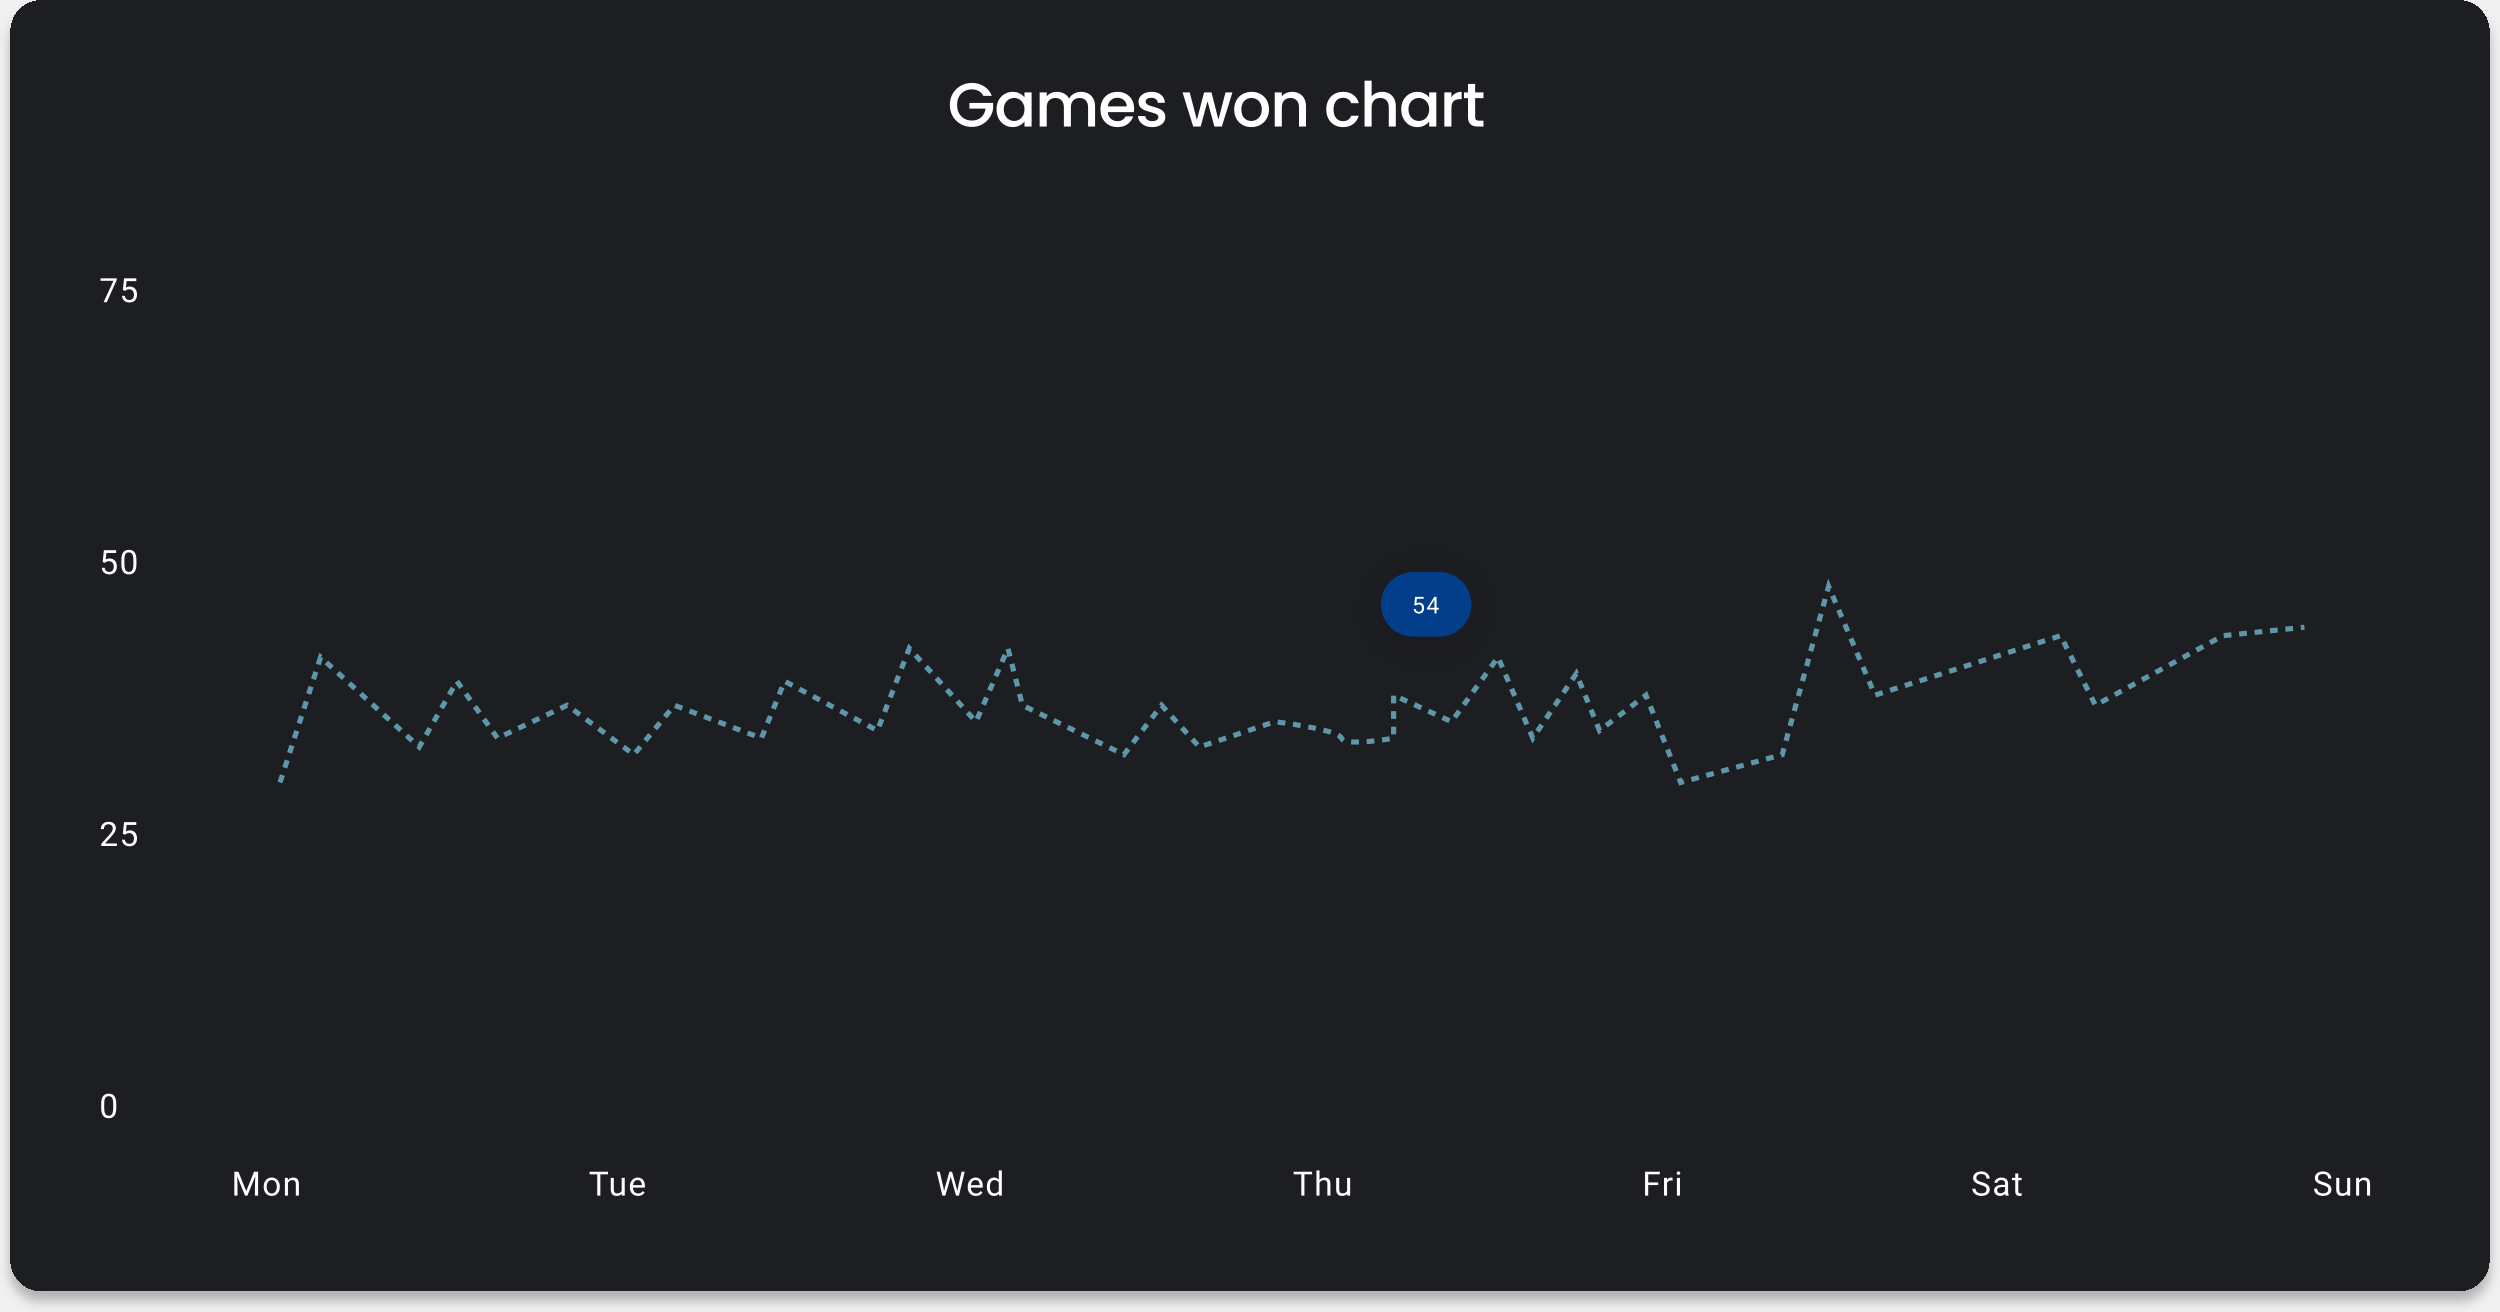
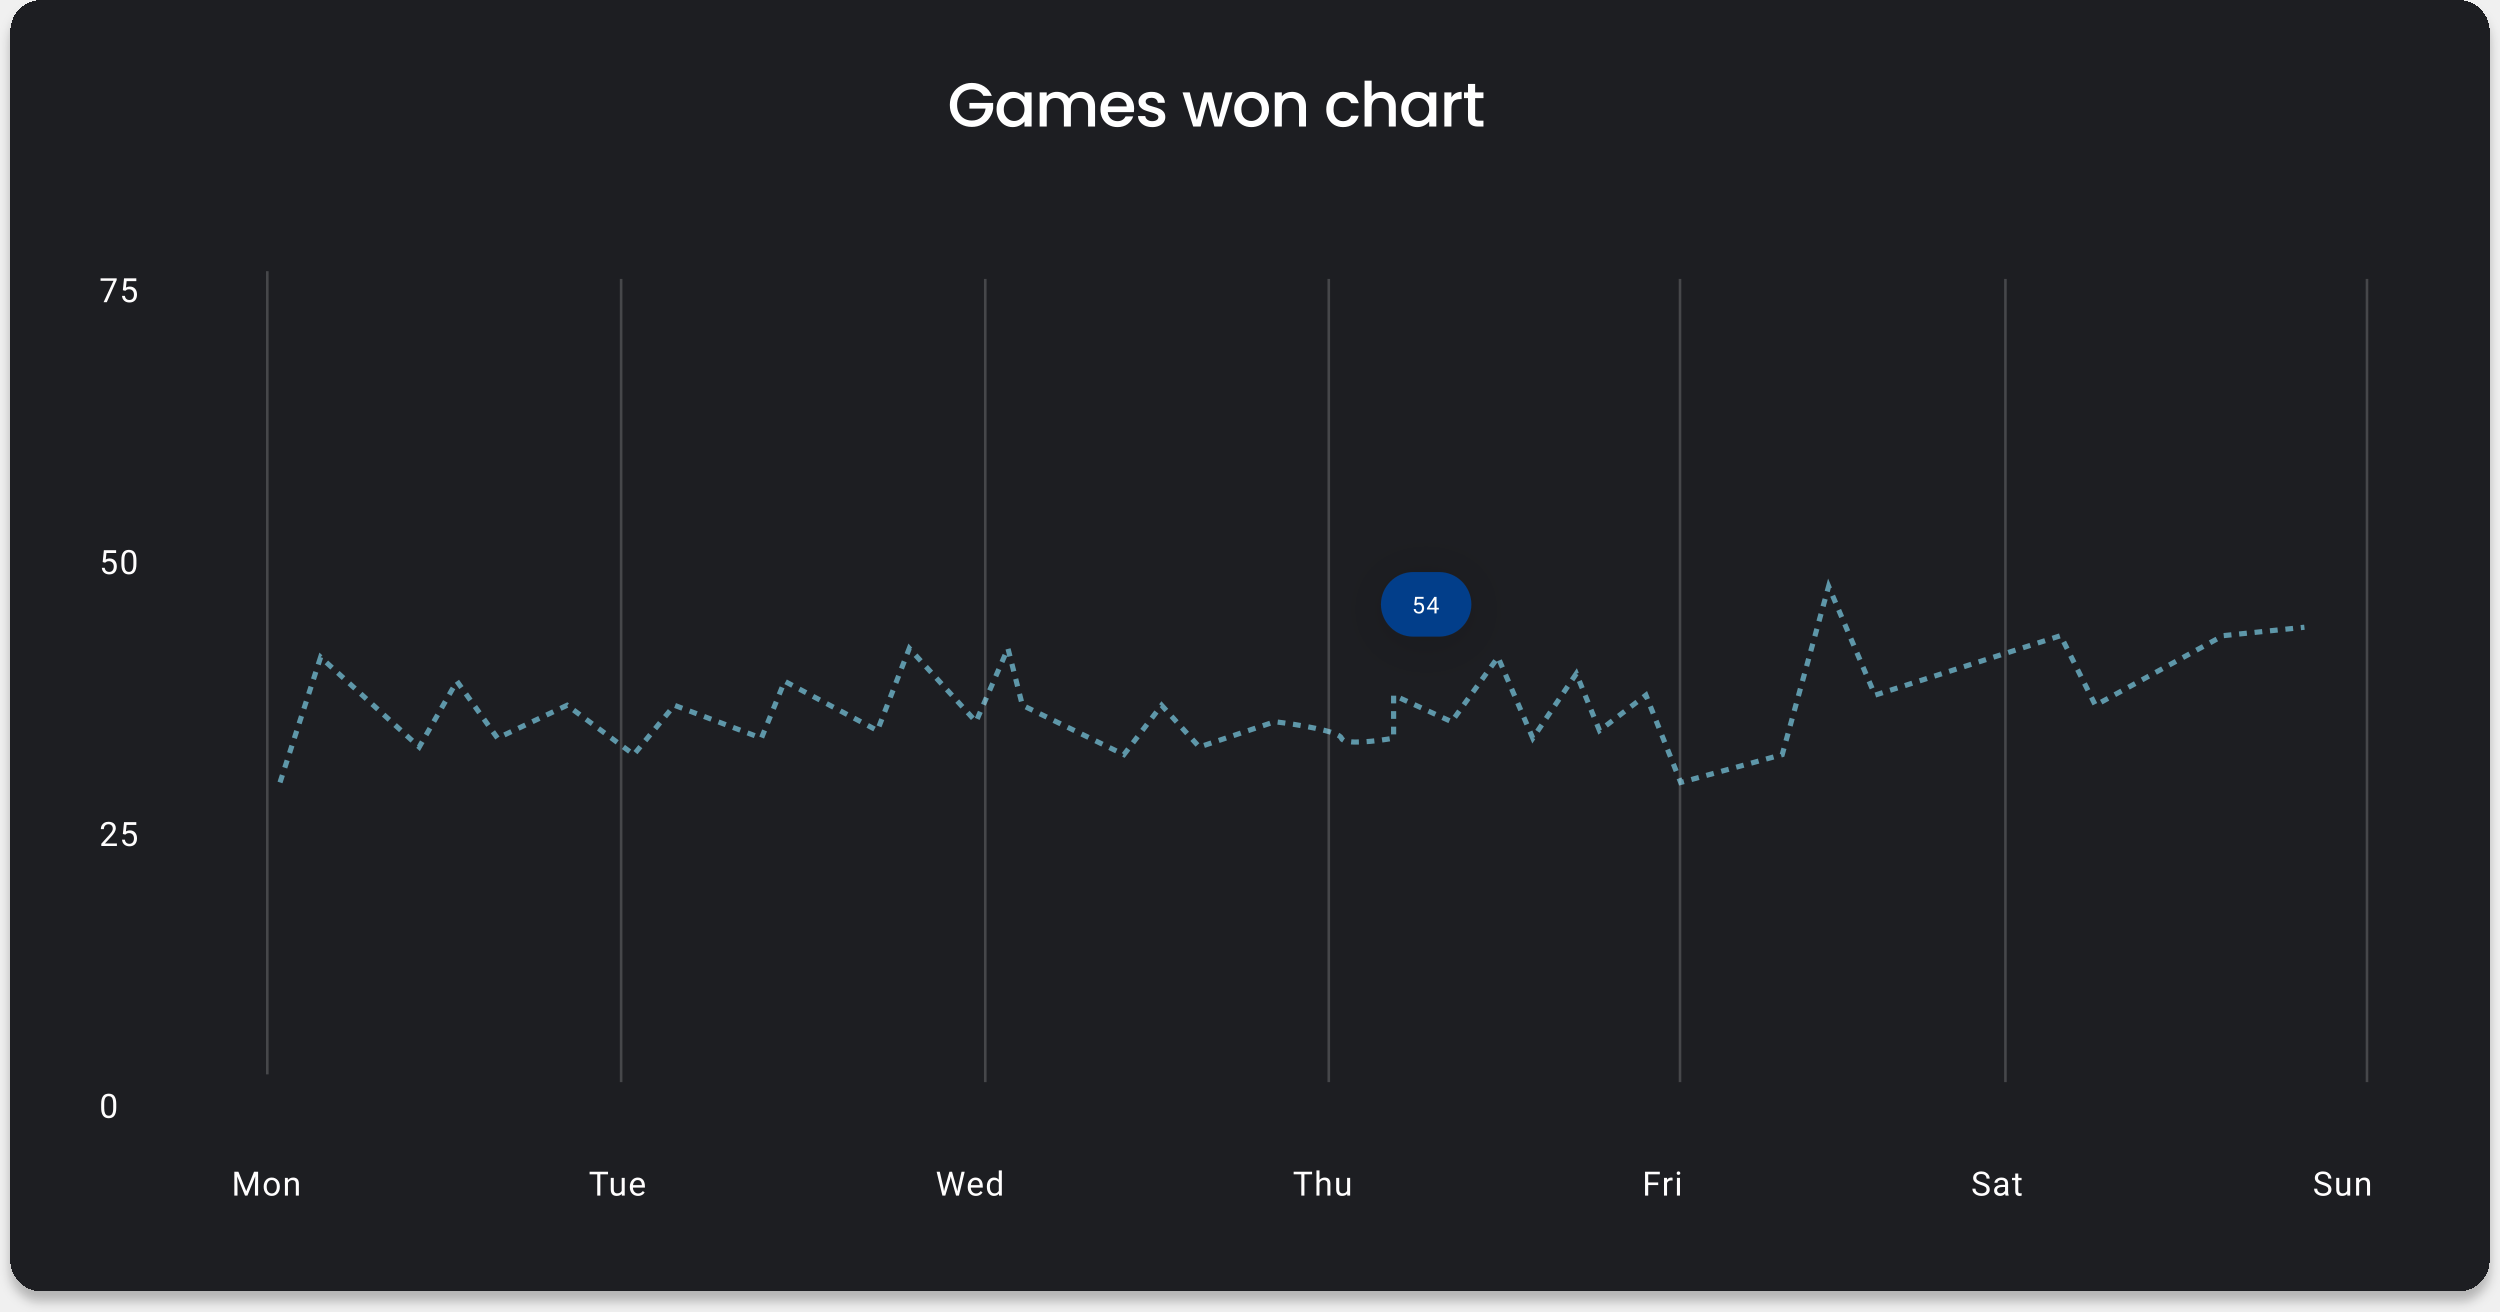
<svg xmlns="http://www.w3.org/2000/svg" width="968" height="508" viewBox="0 0 968 508" fill="none">
-   <g filter="url(#filter0_d_768_292)">
+   <g filter="url(#filter0_d_1096_804)">
    <rect x="4" width="960" height="500" rx="12" fill="#1D1E22" shape-rendering="crispEdges" />
    <path d="M380.759 37.12C380.327 36.288 379.727 35.664 378.959 35.248C378.191 34.816 377.303 34.6 376.295 34.6C375.191 34.6 374.207 34.848 373.343 35.344C372.479 35.84 371.799 36.544 371.303 37.456C370.823 38.368 370.583 39.424 370.583 40.624C370.583 41.824 370.823 42.888 371.303 43.816C371.799 44.728 372.479 45.432 373.343 45.928C374.207 46.424 375.191 46.672 376.295 46.672C377.783 46.672 378.991 46.256 379.919 45.424C380.847 44.592 381.415 43.464 381.623 42.04H375.359V39.856H384.551V41.992C384.375 43.288 383.911 44.48 383.159 45.568C382.423 46.656 381.455 47.528 380.255 48.184C379.071 48.824 377.751 49.144 376.295 49.144C374.727 49.144 373.295 48.784 371.999 48.064C370.703 47.328 369.671 46.312 368.903 45.016C368.151 43.72 367.775 42.256 367.775 40.624C367.775 38.992 368.151 37.528 368.903 36.232C369.671 34.936 370.703 33.928 371.999 33.208C373.311 32.472 374.743 32.104 376.295 32.104C378.071 32.104 379.647 32.544 381.023 33.424C382.415 34.288 383.423 35.52 384.047 37.12H380.759ZM385.858 42.328C385.858 41 386.13 39.824 386.674 38.8C387.234 37.776 387.986 36.984 388.93 36.424C389.89 35.848 390.946 35.56 392.098 35.56C393.138 35.56 394.042 35.768 394.81 36.184C395.594 36.584 396.218 37.088 396.682 37.696V35.776H399.442V49H396.682V47.032C396.218 47.656 395.586 48.176 394.786 48.592C393.986 49.008 393.074 49.216 392.05 49.216C390.914 49.216 389.874 48.928 388.93 48.352C387.986 47.76 387.234 46.944 386.674 45.904C386.13 44.848 385.858 43.656 385.858 42.328ZM396.682 42.376C396.682 41.464 396.49 40.672 396.106 40C395.738 39.328 395.25 38.816 394.642 38.464C394.034 38.112 393.378 37.936 392.674 37.936C391.97 37.936 391.314 38.112 390.706 38.464C390.098 38.8 389.602 39.304 389.218 39.976C388.85 40.632 388.666 41.416 388.666 42.328C388.666 43.24 388.85 44.04 389.218 44.728C389.602 45.416 390.098 45.944 390.706 46.312C391.33 46.664 391.986 46.84 392.674 46.84C393.378 46.84 394.034 46.664 394.642 46.312C395.25 45.96 395.738 45.448 396.106 44.776C396.49 44.088 396.682 43.288 396.682 42.376ZM418.563 35.56C419.603 35.56 420.531 35.776 421.347 36.208C422.179 36.64 422.827 37.28 423.291 38.128C423.771 38.976 424.011 40 424.011 41.2V49H421.299V41.608C421.299 40.424 421.003 39.52 420.411 38.896C419.819 38.256 419.011 37.936 417.987 37.936C416.963 37.936 416.147 38.256 415.539 38.896C414.947 39.52 414.651 40.424 414.651 41.608V49H411.939V41.608C411.939 40.424 411.643 39.52 411.051 38.896C410.459 38.256 409.651 37.936 408.627 37.936C407.603 37.936 406.787 38.256 406.179 38.896C405.587 39.52 405.291 40.424 405.291 41.608V49H402.555V35.776H405.291V37.288C405.739 36.744 406.307 36.32 406.995 36.016C407.683 35.712 408.419 35.56 409.203 35.56C410.259 35.56 411.203 35.784 412.035 36.232C412.867 36.68 413.507 37.328 413.955 38.176C414.355 37.376 414.979 36.744 415.827 36.28C416.675 35.8 417.587 35.56 418.563 35.56ZM439.133 42.064C439.133 42.56 439.101 43.008 439.037 43.408H428.933C429.013 44.464 429.405 45.312 430.109 45.952C430.813 46.592 431.677 46.912 432.701 46.912C434.173 46.912 435.213 46.296 435.821 45.064H438.773C438.373 46.28 437.645 47.28 436.589 48.064C435.549 48.832 434.253 49.216 432.701 49.216C431.437 49.216 430.301 48.936 429.293 48.376C428.301 47.8 427.517 47 426.941 45.976C426.381 44.936 426.101 43.736 426.101 42.376C426.101 41.016 426.373 39.824 426.917 38.8C427.477 37.76 428.253 36.96 429.245 36.4C430.253 35.84 431.405 35.56 432.701 35.56C433.949 35.56 435.061 35.832 436.037 36.376C437.013 36.92 437.773 37.688 438.317 38.68C438.861 39.656 439.133 40.784 439.133 42.064ZM436.277 41.2C436.261 40.192 435.901 39.384 435.197 38.776C434.493 38.168 433.621 37.864 432.581 37.864C431.637 37.864 430.829 38.168 430.157 38.776C429.485 39.368 429.085 40.176 428.957 41.2H436.277ZM446.145 49.216C445.105 49.216 444.169 49.032 443.337 48.664C442.521 48.28 441.873 47.768 441.393 47.128C440.913 46.472 440.657 45.744 440.625 44.944H443.457C443.505 45.504 443.769 45.976 444.249 46.36C444.745 46.728 445.361 46.912 446.097 46.912C446.865 46.912 447.457 46.768 447.873 46.48C448.305 46.176 448.521 45.792 448.521 45.328C448.521 44.832 448.281 44.464 447.801 44.224C447.337 43.984 446.593 43.72 445.569 43.432C444.577 43.16 443.769 42.896 443.145 42.64C442.521 42.384 441.977 41.992 441.513 41.464C441.065 40.936 440.841 40.24 440.841 39.376C440.841 38.672 441.049 38.032 441.465 37.456C441.881 36.864 442.473 36.4 443.241 36.064C444.025 35.728 444.921 35.56 445.929 35.56C447.433 35.56 448.641 35.944 449.553 36.712C450.481 37.464 450.977 38.496 451.041 39.808H448.305C448.257 39.216 448.017 38.744 447.585 38.392C447.153 38.04 446.569 37.864 445.833 37.864C445.113 37.864 444.561 38 444.177 38.272C443.793 38.544 443.601 38.904 443.601 39.352C443.601 39.704 443.729 40 443.985 40.24C444.241 40.48 444.553 40.672 444.921 40.816C445.289 40.944 445.833 41.112 446.553 41.32C447.513 41.576 448.297 41.84 448.905 42.112C449.529 42.368 450.065 42.752 450.513 43.264C450.961 43.776 451.193 44.456 451.209 45.304C451.209 46.056 451.001 46.728 450.585 47.32C450.169 47.912 449.577 48.376 448.809 48.712C448.057 49.048 447.169 49.216 446.145 49.216ZM477.2 35.776L473.096 49H470.216L467.552 39.232L464.888 49H462.008L457.88 35.776H460.664L463.424 46.408L466.232 35.776H469.088L471.776 46.36L474.512 35.776H477.2ZM484.501 49.216C483.253 49.216 482.125 48.936 481.117 48.376C480.109 47.8 479.317 47 478.741 45.976C478.165 44.936 477.877 43.736 477.877 42.376C477.877 41.032 478.173 39.84 478.765 38.8C479.357 37.76 480.165 36.96 481.189 36.4C482.213 35.84 483.357 35.56 484.621 35.56C485.885 35.56 487.029 35.84 488.053 36.4C489.077 36.96 489.885 37.76 490.477 38.8C491.069 39.84 491.365 41.032 491.365 42.376C491.365 43.72 491.061 44.912 490.453 45.952C489.845 46.992 489.013 47.8 487.957 48.376C486.917 48.936 485.765 49.216 484.501 49.216ZM484.501 46.84C485.205 46.84 485.861 46.672 486.469 46.336C487.093 46 487.597 45.496 487.981 44.824C488.365 44.152 488.557 43.336 488.557 42.376C488.557 41.416 488.373 40.608 488.005 39.952C487.637 39.28 487.149 38.776 486.541 38.44C485.933 38.104 485.277 37.936 484.573 37.936C483.869 37.936 483.213 38.104 482.605 38.44C482.013 38.776 481.541 39.28 481.189 39.952C480.837 40.608 480.661 41.416 480.661 42.376C480.661 43.8 481.021 44.904 481.741 45.688C482.477 46.456 483.397 46.84 484.501 46.84ZM500.262 35.56C501.302 35.56 502.23 35.776 503.046 36.208C503.878 36.64 504.526 37.28 504.99 38.128C505.454 38.976 505.686 40 505.686 41.2V49H502.974V41.608C502.974 40.424 502.678 39.52 502.086 38.896C501.494 38.256 500.686 37.936 499.662 37.936C498.638 37.936 497.822 38.256 497.214 38.896C496.622 39.52 496.326 40.424 496.326 41.608V49H493.59V35.776H496.326V37.288C496.774 36.744 497.342 36.32 498.03 36.016C498.734 35.712 499.478 35.56 500.262 35.56ZM513.538 42.376C513.538 41.016 513.81 39.824 514.354 38.8C514.914 37.76 515.682 36.96 516.658 36.4C517.634 35.84 518.754 35.56 520.018 35.56C521.618 35.56 522.938 35.944 523.978 36.712C525.034 37.464 525.746 38.544 526.114 39.952H523.162C522.922 39.296 522.538 38.784 522.01 38.416C521.482 38.048 520.818 37.864 520.018 37.864C518.898 37.864 518.002 38.264 517.33 39.064C516.674 39.848 516.346 40.952 516.346 42.376C516.346 43.8 516.674 44.912 517.33 45.712C518.002 46.512 518.898 46.912 520.018 46.912C521.602 46.912 522.65 46.216 523.162 44.824H526.114C525.73 46.168 525.01 47.24 523.954 48.04C522.898 48.824 521.586 49.216 520.018 49.216C518.754 49.216 517.634 48.936 516.658 48.376C515.682 47.8 514.914 47 514.354 45.976C513.81 44.936 513.538 43.736 513.538 42.376ZM535.2 35.56C536.208 35.56 537.104 35.776 537.888 36.208C538.688 36.64 539.312 37.28 539.76 38.128C540.224 38.976 540.456 40 540.456 41.2V49H537.744V41.608C537.744 40.424 537.448 39.52 536.856 38.896C536.264 38.256 535.456 37.936 534.432 37.936C533.408 37.936 532.592 38.256 531.984 38.896C531.392 39.52 531.096 40.424 531.096 41.608V49H528.36V31.24H531.096V37.312C531.56 36.752 532.144 36.32 532.848 36.016C533.568 35.712 534.352 35.56 535.2 35.56ZM542.554 42.328C542.554 41 542.826 39.824 543.37 38.8C543.93 37.776 544.682 36.984 545.626 36.424C546.586 35.848 547.642 35.56 548.794 35.56C549.834 35.56 550.738 35.768 551.506 36.184C552.29 36.584 552.914 37.088 553.378 37.696V35.776H556.138V49H553.378V47.032C552.914 47.656 552.282 48.176 551.482 48.592C550.682 49.008 549.77 49.216 548.746 49.216C547.61 49.216 546.57 48.928 545.626 48.352C544.682 47.76 543.93 46.944 543.37 45.904C542.826 44.848 542.554 43.656 542.554 42.328ZM553.378 42.376C553.378 41.464 553.186 40.672 552.802 40C552.434 39.328 551.946 38.816 551.338 38.464C550.73 38.112 550.074 37.936 549.37 37.936C548.666 37.936 548.01 38.112 547.402 38.464C546.794 38.8 546.298 39.304 545.914 39.976C545.546 40.632 545.362 41.416 545.362 42.328C545.362 43.24 545.546 44.04 545.914 44.728C546.298 45.416 546.794 45.944 547.402 46.312C548.026 46.664 548.682 46.84 549.37 46.84C550.074 46.84 550.73 46.664 551.338 46.312C551.946 45.96 552.434 45.448 552.802 44.776C553.186 44.088 553.378 43.288 553.378 42.376ZM561.988 37.696C562.388 37.024 562.916 36.504 563.572 36.136C564.244 35.752 565.036 35.56 565.948 35.56V38.392H565.252C564.18 38.392 563.364 38.664 562.804 39.208C562.26 39.752 561.988 40.696 561.988 42.04V49H559.252V35.776H561.988V37.696ZM571.175 38.008V45.328C571.175 45.824 571.287 46.184 571.511 46.408C571.751 46.616 572.151 46.72 572.711 46.72H574.391V49H572.231C570.999 49 570.055 48.712 569.399 48.136C568.743 47.56 568.415 46.624 568.415 45.328V38.008H566.855V35.776H568.415V32.488H571.175V35.776H574.391V38.008H571.175Z" fill="white" />
    <path d="M108.421 302.963L124.141 254.465L162.319 289.246L176.916 263.773L192.637 285.817L219.586 273.081L245.412 292.186L261.133 273.081L294.819 285.817L303.802 263.773L339.734 282.878L352.086 251.036L377.912 279.449L390.264 251.036L395.878 273.081L435.179 292.186L449.777 273.081L464.374 289.246L493.569 279.449C501.804 280.429 518.497 283.074 519.395 285.817C520.294 288.561 533.244 286.96 539.607 285.817V269.161L562.065 279.449L580.031 254.465L593.506 285.817L610.349 260.834L619.332 282.878L637.298 269.161L650.773 302.963L690.074 292.186L708.04 227.032L726.006 269.161L797.87 246.137L811.345 273.081L860.752 246.137L892.27 242.868" stroke="#5E97A9" stroke-width="2" stroke-dasharray="3 3" />
    <path d="M91.124 453.699H92.311L95.339 461.233L98.36 453.699H99.554L95.796 462.941H94.869L91.124 453.699ZM90.737 453.699H91.784L91.956 459.335V462.941H90.737V453.699ZM98.887 453.699H99.935V462.941H98.716V459.335L98.887 453.699ZM102.098 459.583V459.437C102.098 458.942 102.17 458.483 102.313 458.06C102.457 457.632 102.665 457.262 102.936 456.949C103.206 456.631 103.534 456.386 103.919 456.212C104.305 456.035 104.736 455.946 105.214 455.946C105.697 455.946 106.131 456.035 106.516 456.212C106.905 456.386 107.235 456.631 107.506 456.949C107.781 457.262 107.99 457.632 108.134 458.06C108.278 458.483 108.35 458.942 108.35 459.437V459.583C108.35 460.078 108.278 460.537 108.134 460.96C107.99 461.384 107.781 461.754 107.506 462.071C107.235 462.384 106.907 462.63 106.522 462.808C106.141 462.981 105.709 463.068 105.227 463.068C104.745 463.068 104.311 462.981 103.926 462.808C103.541 462.63 103.211 462.384 102.936 462.071C102.665 461.754 102.457 461.384 102.313 460.96C102.17 460.537 102.098 460.078 102.098 459.583ZM103.272 459.437V459.583C103.272 459.926 103.312 460.25 103.393 460.554C103.473 460.855 103.594 461.121 103.754 461.354C103.919 461.587 104.125 461.771 104.37 461.906C104.616 462.037 104.901 462.103 105.227 462.103C105.549 462.103 105.83 462.037 106.071 461.906C106.317 461.771 106.52 461.587 106.681 461.354C106.841 461.121 106.962 460.855 107.042 460.554C107.127 460.25 107.169 459.926 107.169 459.583V459.437C107.169 459.098 107.127 458.779 107.042 458.479C106.962 458.174 106.839 457.905 106.674 457.672C106.514 457.435 106.31 457.249 106.065 457.114C105.824 456.978 105.54 456.911 105.214 456.911C104.893 456.911 104.609 456.978 104.364 457.114C104.123 457.249 103.919 457.435 103.754 457.672C103.594 457.905 103.473 458.174 103.393 458.479C103.312 458.779 103.272 459.098 103.272 459.437ZM111.497 457.539V462.941H110.323V456.073H111.434L111.497 457.539ZM111.218 459.247L110.729 459.228C110.733 458.758 110.803 458.324 110.938 457.926C111.074 457.524 111.264 457.175 111.51 456.879C111.755 456.583 112.047 456.354 112.386 456.193C112.729 456.028 113.107 455.946 113.522 455.946C113.861 455.946 114.165 455.992 114.436 456.085C114.707 456.174 114.938 456.318 115.128 456.517C115.323 456.716 115.471 456.974 115.572 457.292C115.674 457.605 115.725 457.988 115.725 458.44V462.941H114.544V458.428C114.544 458.068 114.491 457.78 114.385 457.564C114.279 457.344 114.125 457.186 113.922 457.088C113.719 456.987 113.469 456.936 113.173 456.936C112.881 456.936 112.614 456.997 112.373 457.12C112.136 457.243 111.931 457.412 111.757 457.628C111.588 457.844 111.455 458.091 111.357 458.371C111.264 458.646 111.218 458.938 111.218 459.247Z" fill="#FFFEFE" />
    <path d="M232.458 453.699V462.941H231.252V453.699H232.458ZM235.429 453.699V454.702H228.288V453.699H235.429ZM240.715 461.354V456.073H241.896V462.941H240.772L240.715 461.354ZM240.937 459.907L241.426 459.894C241.426 460.351 241.377 460.774 241.28 461.164C241.187 461.549 241.034 461.883 240.823 462.167C240.611 462.45 240.334 462.672 239.991 462.833C239.648 462.99 239.232 463.068 238.741 463.068C238.406 463.068 238.1 463.019 237.82 462.922C237.545 462.825 237.308 462.674 237.109 462.471C236.91 462.268 236.756 462.004 236.646 461.678C236.54 461.352 236.487 460.96 236.487 460.503V456.073H237.662V460.516C237.662 460.825 237.695 461.081 237.763 461.284C237.835 461.483 237.93 461.642 238.049 461.76C238.172 461.875 238.307 461.955 238.455 462.001C238.607 462.048 238.764 462.071 238.925 462.071C239.424 462.071 239.82 461.976 240.112 461.786C240.404 461.591 240.613 461.331 240.74 461.005C240.871 460.675 240.937 460.309 240.937 459.907ZM247.036 463.068C246.557 463.068 246.124 462.987 245.734 462.827C245.349 462.662 245.017 462.431 244.738 462.135C244.463 461.839 244.251 461.487 244.103 461.081C243.955 460.675 243.881 460.23 243.881 459.748V459.481C243.881 458.923 243.963 458.426 244.128 457.99C244.293 457.55 244.518 457.177 244.801 456.873C245.085 456.568 245.406 456.337 245.766 456.181C246.126 456.024 246.498 455.946 246.883 455.946C247.374 455.946 247.797 456.03 248.153 456.2C248.513 456.369 248.807 456.606 249.035 456.911C249.264 457.211 249.433 457.567 249.543 457.977C249.653 458.383 249.708 458.828 249.708 459.31V459.837H244.579V458.878H248.534V458.79C248.517 458.485 248.453 458.189 248.343 457.901C248.237 457.613 248.068 457.376 247.835 457.19C247.603 457.004 247.285 456.911 246.883 456.911C246.617 456.911 246.371 456.968 246.147 457.082C245.923 457.192 245.73 457.357 245.569 457.577C245.409 457.797 245.284 458.066 245.195 458.383C245.106 458.701 245.062 459.067 245.062 459.481V459.748C245.062 460.074 245.106 460.381 245.195 460.668C245.288 460.952 245.421 461.202 245.595 461.417C245.772 461.633 245.986 461.803 246.236 461.925C246.49 462.048 246.778 462.109 247.099 462.109C247.514 462.109 247.865 462.025 248.153 461.855C248.441 461.686 248.692 461.46 248.908 461.176L249.619 461.741C249.471 461.965 249.283 462.179 249.054 462.382C248.826 462.585 248.544 462.75 248.21 462.877C247.88 463.004 247.488 463.068 247.036 463.068Z" fill="#FFFEFE" />
    <path d="M365.78 460.148L367.615 453.699H368.503L367.989 456.206L366.015 462.941H365.133L365.78 460.148ZM363.882 453.699L365.342 460.021L365.78 462.941H364.904L362.663 453.699H363.882ZM370.877 460.015L372.305 453.699H373.531L371.296 462.941H370.42L370.877 460.015ZM368.636 453.699L370.42 460.148L371.068 462.941H370.185L368.281 456.206L367.76 453.699H368.636ZM377.858 463.068C377.38 463.068 376.946 462.987 376.557 462.827C376.172 462.662 375.84 462.431 375.56 462.135C375.285 461.839 375.074 461.487 374.926 461.081C374.777 460.675 374.703 460.23 374.703 459.748V459.481C374.703 458.923 374.786 458.426 374.951 457.99C375.116 457.55 375.34 457.177 375.624 456.873C375.907 456.568 376.229 456.337 376.589 456.181C376.948 456.024 377.321 455.946 377.706 455.946C378.197 455.946 378.62 456.03 378.975 456.2C379.335 456.369 379.629 456.606 379.858 456.911C380.086 457.211 380.255 457.567 380.365 457.977C380.476 458.383 380.531 458.828 380.531 459.31V459.837H375.402V458.878H379.356V458.79C379.339 458.485 379.276 458.189 379.166 457.901C379.06 457.613 378.891 457.376 378.658 457.19C378.425 457.004 378.108 456.911 377.706 456.911C377.439 456.911 377.194 456.968 376.969 457.082C376.745 457.192 376.553 457.357 376.392 457.577C376.231 457.797 376.106 458.066 376.017 458.383C375.928 458.701 375.884 459.067 375.884 459.481V459.748C375.884 460.074 375.928 460.381 376.017 460.668C376.11 460.952 376.244 461.202 376.417 461.417C376.595 461.633 376.809 461.803 377.058 461.925C377.312 462.048 377.6 462.109 377.922 462.109C378.336 462.109 378.688 462.025 378.975 461.855C379.263 461.686 379.515 461.46 379.731 461.176L380.442 461.741C380.294 461.965 380.105 462.179 379.877 462.382C379.648 462.585 379.367 462.75 379.032 462.877C378.702 463.004 378.311 463.068 377.858 463.068ZM386.731 461.608V453.191H387.911V462.941H386.832L386.731 461.608ZM382.11 459.583V459.45C382.11 458.925 382.173 458.449 382.3 458.021C382.431 457.59 382.615 457.22 382.852 456.911C383.094 456.602 383.379 456.365 383.709 456.2C384.044 456.03 384.416 455.946 384.826 455.946C385.258 455.946 385.635 456.022 385.956 456.174C386.282 456.322 386.557 456.54 386.781 456.828C387.01 457.112 387.19 457.454 387.321 457.856C387.452 458.258 387.543 458.713 387.594 459.221V459.805C387.547 460.309 387.456 460.762 387.321 461.164C387.19 461.566 387.01 461.908 386.781 462.192C386.557 462.475 386.282 462.693 385.956 462.846C385.63 462.994 385.25 463.068 384.814 463.068C384.412 463.068 384.044 462.981 383.709 462.808C383.379 462.634 383.094 462.391 382.852 462.078C382.615 461.764 382.431 461.396 382.3 460.973C382.173 460.546 382.11 460.082 382.11 459.583ZM383.29 459.45V459.583C383.29 459.926 383.324 460.247 383.392 460.548C383.464 460.848 383.574 461.113 383.722 461.341C383.87 461.57 384.058 461.75 384.287 461.881C384.515 462.008 384.788 462.071 385.106 462.071C385.495 462.071 385.815 461.989 386.064 461.824C386.318 461.659 386.521 461.441 386.674 461.17C386.826 460.899 386.944 460.605 387.029 460.288V458.758C386.978 458.525 386.904 458.301 386.807 458.085C386.714 457.865 386.591 457.67 386.439 457.501C386.291 457.327 386.107 457.19 385.886 457.088C385.671 456.987 385.415 456.936 385.118 456.936C384.797 456.936 384.52 457.004 384.287 457.139C384.058 457.27 383.87 457.452 383.722 457.685C383.574 457.914 383.464 458.18 383.392 458.485C383.324 458.785 383.29 459.107 383.29 459.45Z" fill="#FFFEFE" />
    <path d="M505.07 453.699V462.941H503.864V453.699H505.07ZM508.041 453.699V454.702H500.899V453.699H508.041ZM510.908 453.191V462.941H509.734V453.191H510.908ZM510.629 459.247L510.14 459.228C510.144 458.758 510.214 458.324 510.35 457.926C510.485 457.524 510.675 457.175 510.921 456.879C511.166 456.583 511.458 456.354 511.797 456.193C512.14 456.028 512.518 455.946 512.933 455.946C513.272 455.946 513.576 455.992 513.847 456.085C514.118 456.174 514.349 456.318 514.539 456.517C514.734 456.716 514.882 456.974 514.983 457.292C515.085 457.605 515.136 457.988 515.136 458.44V462.941H513.955V458.428C513.955 458.068 513.902 457.78 513.796 457.564C513.691 457.344 513.536 457.186 513.333 457.088C513.13 456.987 512.88 456.936 512.584 456.936C512.292 456.936 512.025 456.997 511.784 457.12C511.547 457.243 511.342 457.412 511.168 457.628C510.999 457.844 510.866 458.091 510.769 458.371C510.675 458.646 510.629 458.938 510.629 459.247ZM521.596 461.354V456.073H522.777V462.941H521.653L521.596 461.354ZM521.818 459.907L522.307 459.894C522.307 460.351 522.258 460.774 522.161 461.164C522.068 461.549 521.916 461.883 521.704 462.167C521.493 462.45 521.215 462.672 520.873 462.833C520.53 462.99 520.113 463.068 519.622 463.068C519.288 463.068 518.981 463.019 518.702 462.922C518.427 462.825 518.19 462.674 517.991 462.471C517.792 462.268 517.637 462.004 517.527 461.678C517.422 461.352 517.369 460.96 517.369 460.503V456.073H518.543V460.516C518.543 460.825 518.577 461.081 518.645 461.284C518.716 461.483 518.812 461.642 518.93 461.76C519.053 461.875 519.188 461.955 519.336 462.001C519.489 462.048 519.645 462.071 519.806 462.071C520.306 462.071 520.701 461.976 520.993 461.786C521.285 461.591 521.495 461.331 521.622 461.005C521.753 460.675 521.818 460.309 521.818 459.907Z" fill="#FFFEFE" />
    <path d="M638.186 453.699V462.941H636.961V453.699H638.186ZM642.058 457.856V458.859H637.919V457.856H642.058ZM642.687 453.699V454.702H637.919V453.699H642.687ZM645.478 457.152V462.941H644.304V456.073H645.446L645.478 457.152ZM647.624 456.035L647.617 457.126C647.52 457.105 647.427 457.093 647.338 457.088C647.253 457.08 647.156 457.076 647.046 457.076C646.775 457.076 646.536 457.118 646.329 457.203C646.121 457.287 645.946 457.406 645.802 457.558C645.658 457.71 645.544 457.892 645.459 458.104C645.379 458.311 645.326 458.54 645.3 458.79L644.97 458.98C644.97 458.565 645.01 458.176 645.091 457.812C645.175 457.448 645.305 457.126 645.478 456.847C645.652 456.564 645.872 456.344 646.138 456.187C646.409 456.026 646.731 455.946 647.103 455.946C647.188 455.946 647.285 455.956 647.395 455.978C647.505 455.994 647.581 456.014 647.624 456.035ZM650.485 456.073V462.941H649.304V456.073H650.485ZM649.215 454.251C649.215 454.061 649.272 453.9 649.387 453.769C649.505 453.637 649.679 453.572 649.907 453.572C650.132 453.572 650.303 453.637 650.421 453.769C650.544 453.9 650.605 454.061 650.605 454.251C650.605 454.433 650.544 454.59 650.421 454.721C650.303 454.848 650.132 454.911 649.907 454.911C649.679 454.911 649.505 454.848 649.387 454.721C649.272 454.59 649.215 454.433 649.215 454.251Z" fill="#FFFEFE" />
    <path d="M769.193 460.605C769.193 460.389 769.159 460.199 769.091 460.034C769.028 459.864 768.914 459.712 768.749 459.577C768.588 459.441 768.363 459.312 768.076 459.189C767.792 459.067 767.432 458.942 766.997 458.815C766.54 458.68 766.127 458.529 765.759 458.364C765.391 458.195 765.075 458.002 764.813 457.787C764.551 457.571 764.35 457.323 764.21 457.044C764.07 456.765 764 456.445 764 456.085C764 455.726 764.075 455.394 764.223 455.089C764.371 454.784 764.582 454.52 764.857 454.295C765.137 454.067 765.469 453.889 765.854 453.762C766.239 453.635 766.669 453.572 767.143 453.572C767.837 453.572 768.425 453.705 768.907 453.972C769.394 454.234 769.764 454.579 770.018 455.006C770.272 455.43 770.399 455.882 770.399 456.365H769.18C769.18 456.018 769.106 455.711 768.958 455.444C768.81 455.174 768.586 454.962 768.285 454.81C767.985 454.653 767.604 454.575 767.143 454.575C766.707 454.575 766.347 454.64 766.063 454.771C765.78 454.903 765.568 455.08 765.429 455.305C765.293 455.529 765.226 455.785 765.226 456.073C765.226 456.267 765.266 456.445 765.346 456.606C765.431 456.763 765.56 456.909 765.733 457.044C765.911 457.179 766.135 457.304 766.406 457.418C766.681 457.533 767.009 457.643 767.39 457.749C767.915 457.897 768.368 458.062 768.749 458.244C769.129 458.426 769.443 458.631 769.688 458.859C769.938 459.084 770.122 459.34 770.24 459.627C770.363 459.911 770.424 460.233 770.424 460.592C770.424 460.969 770.348 461.31 770.196 461.614C770.043 461.919 769.826 462.179 769.542 462.395C769.258 462.611 768.918 462.778 768.52 462.896C768.126 463.011 767.686 463.068 767.2 463.068C766.772 463.068 766.351 463.009 765.937 462.89C765.526 462.772 765.152 462.594 764.813 462.357C764.479 462.12 764.21 461.828 764.007 461.481C763.808 461.13 763.708 460.723 763.708 460.262H764.927C764.927 460.58 764.989 460.853 765.111 461.081C765.234 461.305 765.401 461.492 765.613 461.64C765.829 461.788 766.072 461.898 766.343 461.97C766.618 462.037 766.903 462.071 767.2 462.071C767.627 462.071 767.989 462.012 768.285 461.894C768.581 461.775 768.806 461.606 768.958 461.386C769.115 461.166 769.193 460.905 769.193 460.605ZM776.358 461.767V458.231C776.358 457.96 776.303 457.725 776.193 457.526C776.087 457.323 775.926 457.167 775.71 457.057C775.495 456.947 775.228 456.892 774.911 456.892C774.614 456.892 774.354 456.942 774.13 457.044C773.91 457.146 773.736 457.279 773.609 457.444C773.487 457.609 773.425 457.787 773.425 457.977H772.251C772.251 457.732 772.314 457.488 772.441 457.247C772.568 457.006 772.75 456.788 772.987 456.593C773.229 456.394 773.516 456.238 773.851 456.124C774.189 456.005 774.566 455.946 774.98 455.946C775.48 455.946 775.92 456.03 776.301 456.2C776.686 456.369 776.986 456.625 777.202 456.968C777.422 457.306 777.532 457.732 777.532 458.244V461.443C777.532 461.671 777.551 461.915 777.589 462.173C777.632 462.431 777.693 462.653 777.773 462.839V462.941H776.548C776.489 462.806 776.443 462.626 776.409 462.401C776.375 462.173 776.358 461.961 776.358 461.767ZM776.561 458.777L776.574 459.602H775.387C775.052 459.602 774.754 459.63 774.492 459.685C774.229 459.735 774.009 459.814 773.832 459.919C773.654 460.025 773.518 460.159 773.425 460.319C773.332 460.476 773.286 460.66 773.286 460.872C773.286 461.087 773.334 461.284 773.432 461.462C773.529 461.64 773.675 461.781 773.87 461.887C774.069 461.989 774.312 462.04 774.6 462.04C774.959 462.04 775.277 461.963 775.552 461.811C775.827 461.659 776.045 461.472 776.206 461.252C776.371 461.032 776.459 460.819 776.472 460.611L776.974 461.176C776.944 461.354 776.864 461.551 776.732 461.767C776.601 461.982 776.426 462.19 776.206 462.389C775.99 462.583 775.732 462.746 775.431 462.877C775.135 463.004 774.801 463.068 774.428 463.068C773.963 463.068 773.554 462.977 773.203 462.795C772.856 462.613 772.585 462.37 772.391 462.065C772.2 461.756 772.105 461.411 772.105 461.03C772.105 460.662 772.177 460.338 772.321 460.059C772.465 459.776 772.672 459.541 772.943 459.354C773.214 459.164 773.54 459.02 773.92 458.923C774.301 458.826 774.727 458.777 775.196 458.777H776.561ZM782.755 456.073V456.974H779.042V456.073H782.755ZM780.298 454.403H781.473V461.24C781.473 461.472 781.509 461.648 781.581 461.767C781.653 461.885 781.746 461.963 781.86 462.001C781.974 462.04 782.097 462.059 782.228 462.059C782.325 462.059 782.427 462.05 782.533 462.033C782.643 462.012 782.725 461.995 782.78 461.982L782.787 462.941C782.694 462.971 782.571 462.998 782.418 463.023C782.27 463.053 782.09 463.068 781.879 463.068C781.591 463.068 781.327 463.011 781.085 462.896C780.844 462.782 780.652 462.592 780.508 462.325C780.368 462.054 780.298 461.69 780.298 461.233V454.403Z" fill="#FFFEFE" />
    <path d="M901.499 460.605C901.499 460.389 901.465 460.199 901.397 460.034C901.333 459.864 901.219 459.712 901.054 459.577C900.893 459.441 900.669 459.312 900.381 459.189C900.098 459.067 899.738 458.942 899.302 458.815C898.845 458.68 898.433 458.529 898.064 458.364C897.696 458.195 897.381 458.002 897.119 457.787C896.856 457.571 896.655 457.323 896.516 457.044C896.376 456.765 896.306 456.445 896.306 456.085C896.306 455.726 896.38 455.394 896.528 455.089C896.676 454.784 896.888 454.52 897.163 454.295C897.442 454.067 897.775 453.889 898.16 453.762C898.545 453.635 898.974 453.572 899.448 453.572C900.142 453.572 900.73 453.705 901.213 453.972C901.7 454.234 902.07 454.579 902.324 455.006C902.578 455.43 902.705 455.882 902.705 456.365H901.486C901.486 456.018 901.412 455.711 901.264 455.444C901.116 455.174 900.891 454.962 900.591 454.81C900.29 454.653 899.91 454.575 899.448 454.575C899.012 454.575 898.653 454.64 898.369 454.771C898.086 454.903 897.874 455.08 897.734 455.305C897.599 455.529 897.531 455.785 897.531 456.073C897.531 456.267 897.571 456.445 897.652 456.606C897.736 456.763 897.866 456.909 898.039 457.044C898.217 457.179 898.441 457.304 898.712 457.418C898.987 457.533 899.315 457.643 899.696 457.749C900.221 457.897 900.673 458.062 901.054 458.244C901.435 458.426 901.748 458.631 901.994 458.859C902.243 459.084 902.427 459.34 902.546 459.627C902.669 459.911 902.73 460.233 902.73 460.592C902.73 460.969 902.654 461.31 902.501 461.614C902.349 461.919 902.131 462.179 901.848 462.395C901.564 462.611 901.223 462.778 900.826 462.896C900.432 463.011 899.992 463.068 899.505 463.068C899.078 463.068 898.657 463.009 898.242 462.89C897.832 462.772 897.457 462.594 897.119 462.357C896.784 462.12 896.516 461.828 896.312 461.481C896.114 461.13 896.014 460.723 896.014 460.262H897.233C897.233 460.58 897.294 460.853 897.417 461.081C897.54 461.305 897.707 461.492 897.918 461.64C898.134 461.788 898.378 461.898 898.648 461.97C898.924 462.037 899.209 462.071 899.505 462.071C899.933 462.071 900.295 462.012 900.591 461.894C900.887 461.775 901.111 461.606 901.264 461.386C901.42 461.166 901.499 460.905 901.499 460.605ZM908.816 461.354V456.073H909.997V462.941H908.873L908.816 461.354ZM909.038 459.907L909.527 459.894C909.527 460.351 909.478 460.774 909.381 461.164C909.288 461.549 909.135 461.883 908.924 462.167C908.712 462.45 908.435 462.672 908.092 462.833C907.75 462.99 907.333 463.068 906.842 463.068C906.507 463.068 906.201 463.019 905.921 462.922C905.646 462.825 905.409 462.674 905.21 462.471C905.012 462.268 904.857 462.004 904.747 461.678C904.641 461.352 904.588 460.96 904.588 460.503V456.073H905.763V460.516C905.763 460.825 905.797 461.081 905.864 461.284C905.936 461.483 906.031 461.642 906.15 461.76C906.273 461.875 906.408 461.955 906.556 462.001C906.708 462.048 906.865 462.071 907.026 462.071C907.525 462.071 907.921 461.976 908.213 461.786C908.505 461.591 908.714 461.331 908.841 461.005C908.972 460.675 909.038 460.309 909.038 459.907ZM913.461 457.539V462.941H912.287V456.073H913.397L913.461 457.539ZM913.182 459.247L912.693 459.228C912.697 458.758 912.767 458.324 912.902 457.926C913.038 457.524 913.228 457.175 913.474 456.879C913.719 456.583 914.011 456.354 914.35 456.193C914.692 456.028 915.071 455.946 915.486 455.946C915.824 455.946 916.129 455.992 916.4 456.085C916.671 456.174 916.901 456.318 917.092 456.517C917.286 456.716 917.435 456.974 917.536 457.292C917.638 457.605 917.688 457.988 917.688 458.44V462.941H916.508V458.428C916.508 458.068 916.455 457.78 916.349 457.564C916.243 457.344 916.089 457.186 915.886 457.088C915.683 456.987 915.433 456.936 915.137 456.936C914.845 456.936 914.578 456.997 914.337 457.12C914.1 457.243 913.895 457.412 913.721 457.628C913.552 457.844 913.419 458.091 913.321 458.371C913.228 458.646 913.182 458.938 913.182 459.247Z" fill="#FFFEFE" />
    <path d="M45.185 107.758V108.418L41.357 117H40.119L43.94 108.723H38.938V107.758H45.185ZM48.509 112.601L47.57 112.36L48.033 107.758H52.775V108.843H49.03L48.751 111.357C48.92 111.26 49.133 111.169 49.392 111.084C49.654 110.999 49.954 110.957 50.293 110.957C50.72 110.957 51.103 111.031 51.442 111.179C51.78 111.323 52.068 111.53 52.305 111.801C52.546 112.072 52.73 112.398 52.857 112.779C52.984 113.16 53.048 113.585 53.048 114.055C53.048 114.499 52.986 114.907 52.864 115.28C52.745 115.652 52.565 115.978 52.324 116.257C52.083 116.532 51.778 116.746 51.41 116.898C51.046 117.051 50.617 117.127 50.122 117.127C49.749 117.127 49.396 117.076 49.062 116.975C48.731 116.869 48.435 116.71 48.173 116.499C47.915 116.283 47.703 116.016 47.538 115.699C47.377 115.377 47.276 115 47.233 114.569H48.351C48.401 114.916 48.503 115.208 48.655 115.445C48.808 115.682 49.007 115.862 49.252 115.984C49.502 116.103 49.791 116.162 50.122 116.162C50.401 116.162 50.648 116.113 50.864 116.016C51.08 115.919 51.262 115.779 51.41 115.597C51.558 115.415 51.67 115.195 51.747 114.937C51.827 114.679 51.867 114.389 51.867 114.067C51.867 113.775 51.827 113.505 51.747 113.255C51.666 113.005 51.546 112.787 51.385 112.601C51.228 112.415 51.036 112.271 50.807 112.169C50.579 112.064 50.316 112.011 50.02 112.011C49.627 112.011 49.328 112.064 49.125 112.169C48.926 112.275 48.721 112.419 48.509 112.601Z" fill="#FFFEFE" />
    <path d="M40.697 217.882L39.757 217.641L40.221 213.039H44.962V214.124H41.217L40.938 216.638C41.107 216.54 41.321 216.449 41.579 216.365C41.842 216.28 42.142 216.238 42.48 216.238C42.908 216.238 43.291 216.312 43.629 216.46C43.968 216.604 44.256 216.811 44.493 217.082C44.734 217.353 44.918 217.679 45.045 218.06C45.172 218.44 45.235 218.866 45.235 219.335C45.235 219.78 45.174 220.188 45.051 220.561C44.933 220.933 44.753 221.259 44.512 221.538C44.27 221.813 43.966 222.027 43.598 222.179C43.234 222.332 42.804 222.408 42.309 222.408C41.937 222.408 41.583 222.357 41.249 222.255C40.919 222.15 40.623 221.991 40.36 221.779C40.102 221.564 39.891 221.297 39.726 220.98C39.565 220.658 39.463 220.281 39.421 219.85H40.538C40.589 220.197 40.69 220.489 40.843 220.726C40.995 220.963 41.194 221.142 41.44 221.265C41.689 221.384 41.979 221.443 42.309 221.443C42.588 221.443 42.836 221.394 43.052 221.297C43.268 221.2 43.45 221.06 43.598 220.878C43.746 220.696 43.858 220.476 43.934 220.218C44.014 219.96 44.055 219.67 44.055 219.348C44.055 219.056 44.014 218.785 43.934 218.536C43.854 218.286 43.733 218.068 43.572 217.882C43.416 217.696 43.223 217.552 42.995 217.45C42.766 217.344 42.504 217.292 42.208 217.292C41.814 217.292 41.516 217.344 41.312 217.45C41.114 217.556 40.908 217.7 40.697 217.882ZM52.826 216.923V218.333C52.826 219.09 52.758 219.729 52.623 220.25C52.487 220.77 52.292 221.189 52.039 221.506C51.785 221.824 51.478 222.054 51.118 222.198C50.763 222.338 50.361 222.408 49.912 222.408C49.557 222.408 49.229 222.363 48.928 222.274C48.628 222.186 48.357 222.044 48.116 221.849C47.879 221.65 47.676 221.392 47.506 221.075C47.337 220.757 47.208 220.372 47.119 219.919C47.03 219.467 46.986 218.938 46.986 218.333V216.923C46.986 216.166 47.053 215.531 47.189 215.019C47.329 214.507 47.525 214.097 47.779 213.788C48.033 213.474 48.338 213.25 48.693 213.115C49.053 212.979 49.455 212.912 49.899 212.912C50.259 212.912 50.589 212.956 50.89 213.045C51.194 213.13 51.465 213.267 51.702 213.458C51.939 213.644 52.14 213.893 52.305 214.207C52.474 214.515 52.603 214.894 52.692 215.343C52.781 215.791 52.826 216.318 52.826 216.923ZM51.645 218.523V216.727C51.645 216.312 51.62 215.948 51.569 215.635C51.522 215.317 51.453 215.047 51.359 214.822C51.266 214.598 51.148 214.416 51.004 214.276C50.864 214.137 50.701 214.035 50.515 213.972C50.333 213.904 50.128 213.87 49.899 213.87C49.62 213.87 49.373 213.923 49.157 214.029C48.941 214.13 48.759 214.293 48.611 214.518C48.467 214.742 48.357 215.036 48.281 215.4C48.205 215.764 48.166 216.206 48.166 216.727V218.523C48.166 218.938 48.19 219.304 48.236 219.621C48.287 219.939 48.361 220.214 48.459 220.446C48.556 220.675 48.674 220.863 48.814 221.011C48.954 221.159 49.114 221.269 49.296 221.341C49.483 221.409 49.688 221.443 49.912 221.443C50.2 221.443 50.452 221.388 50.667 221.278C50.883 221.168 51.063 220.996 51.207 220.764C51.355 220.527 51.465 220.224 51.537 219.856C51.609 219.484 51.645 219.039 51.645 218.523Z" fill="#FFFEFE" />
    <path d="M45.267 326.597V327.562H39.218V326.717L42.246 323.347C42.618 322.932 42.906 322.581 43.109 322.293C43.316 322.001 43.46 321.741 43.541 321.512C43.625 321.28 43.667 321.043 43.667 320.801C43.667 320.497 43.604 320.222 43.477 319.976C43.354 319.726 43.172 319.528 42.931 319.379C42.69 319.231 42.398 319.157 42.055 319.157C41.645 319.157 41.302 319.238 41.027 319.398C40.756 319.555 40.553 319.775 40.417 320.059C40.282 320.342 40.214 320.668 40.214 321.036H39.04C39.04 320.516 39.154 320.04 39.383 319.608C39.611 319.176 39.95 318.834 40.398 318.58C40.847 318.321 41.399 318.192 42.055 318.192C42.639 318.192 43.139 318.296 43.553 318.503C43.968 318.707 44.285 318.994 44.505 319.367C44.73 319.735 44.842 320.167 44.842 320.662C44.842 320.933 44.795 321.208 44.702 321.487C44.613 321.762 44.488 322.037 44.328 322.312C44.171 322.587 43.987 322.858 43.775 323.125C43.568 323.391 43.346 323.654 43.109 323.912L40.633 326.597H45.267ZM48.509 323.163L47.57 322.921L48.033 318.319H52.775V319.405H49.03L48.751 321.919C48.92 321.821 49.133 321.73 49.392 321.646C49.654 321.561 49.954 321.519 50.293 321.519C50.72 321.519 51.103 321.593 51.442 321.741C51.78 321.885 52.068 322.092 52.305 322.363C52.546 322.634 52.73 322.96 52.857 323.34C52.984 323.721 53.048 324.147 53.048 324.616C53.048 325.061 52.986 325.469 52.864 325.841C52.745 326.214 52.565 326.54 52.324 326.819C52.083 327.094 51.778 327.308 51.41 327.46C51.046 327.612 50.617 327.689 50.122 327.689C49.749 327.689 49.396 327.638 49.062 327.536C48.731 327.43 48.435 327.272 48.173 327.06C47.915 326.844 47.703 326.578 47.538 326.26C47.377 325.939 47.276 325.562 47.233 325.13H48.351C48.401 325.477 48.503 325.769 48.655 326.006C48.808 326.243 49.007 326.423 49.252 326.546C49.502 326.664 49.791 326.724 50.122 326.724C50.401 326.724 50.648 326.675 50.864 326.578C51.08 326.48 51.262 326.341 51.41 326.159C51.558 325.977 51.67 325.757 51.747 325.499C51.827 325.24 51.867 324.951 51.867 324.629C51.867 324.337 51.827 324.066 51.747 323.816C51.666 323.567 51.546 323.349 51.385 323.163C51.228 322.976 51.036 322.833 50.807 322.731C50.579 322.625 50.316 322.572 50.02 322.572C49.627 322.572 49.328 322.625 49.125 322.731C48.926 322.837 48.721 322.981 48.509 323.163Z" fill="#FFFEFE" />
    <path d="M45.013 427.485V428.894C45.013 429.652 44.946 430.291 44.81 430.811C44.675 431.332 44.48 431.751 44.226 432.068C43.972 432.385 43.665 432.616 43.306 432.76C42.95 432.899 42.548 432.969 42.1 432.969C41.744 432.969 41.416 432.925 41.116 432.836C40.815 432.747 40.544 432.605 40.303 432.411C40.066 432.212 39.863 431.954 39.694 431.636C39.525 431.319 39.395 430.934 39.307 430.481C39.218 430.028 39.173 429.499 39.173 428.894V427.485C39.173 426.727 39.241 426.093 39.377 425.581C39.516 425.069 39.713 424.658 39.967 424.349C40.221 424.036 40.525 423.812 40.881 423.676C41.241 423.541 41.643 423.473 42.087 423.473C42.447 423.473 42.777 423.518 43.077 423.607C43.382 423.691 43.653 423.829 43.89 424.019C44.127 424.205 44.328 424.455 44.493 424.768C44.662 425.077 44.791 425.456 44.88 425.904C44.969 426.353 45.013 426.88 45.013 427.485ZM43.833 429.085V427.288C43.833 426.873 43.807 426.51 43.756 426.196C43.71 425.879 43.64 425.608 43.547 425.384C43.454 425.16 43.335 424.978 43.191 424.838C43.052 424.698 42.889 424.597 42.703 424.533C42.521 424.466 42.315 424.432 42.087 424.432C41.808 424.432 41.56 424.485 41.344 424.59C41.128 424.692 40.947 424.855 40.798 425.079C40.654 425.303 40.544 425.598 40.468 425.961C40.392 426.325 40.354 426.768 40.354 427.288V429.085C40.354 429.499 40.377 429.865 40.424 430.183C40.475 430.5 40.549 430.775 40.646 431.008C40.743 431.236 40.862 431.425 41.002 431.573C41.141 431.721 41.302 431.831 41.484 431.903C41.67 431.971 41.875 432.004 42.1 432.004C42.387 432.004 42.639 431.949 42.855 431.839C43.071 431.729 43.251 431.558 43.395 431.325C43.543 431.088 43.653 430.786 43.725 430.418C43.797 430.045 43.833 429.601 43.833 429.085Z" fill="#FFFEFE" />
-     <g filter="url(#filter1_d_768_292)">
+     <g filter="url(#filter1_d_1096_804)">
      <rect x="534.708" y="221.5" width="35" height="25" rx="12.5" fill="#023E8A" />
      <path d="M548.268 234.455L547.618 234.288L547.938 231.102H551.221V231.853H548.628L548.435 233.593C548.552 233.526 548.7 233.463 548.879 233.404C549.061 233.346 549.269 233.316 549.503 233.316C549.799 233.316 550.064 233.368 550.298 233.47C550.533 233.57 550.732 233.713 550.896 233.901C551.063 234.088 551.19 234.314 551.278 234.578C551.366 234.841 551.41 235.136 551.41 235.461C551.41 235.769 551.368 236.051 551.283 236.309C551.201 236.567 551.076 236.792 550.909 236.986C550.742 237.176 550.531 237.324 550.276 237.43C550.024 237.535 549.727 237.588 549.384 237.588C549.126 237.588 548.882 237.553 548.65 237.482C548.422 237.409 548.217 237.299 548.035 237.153C547.856 237.003 547.71 236.819 547.596 236.599C547.484 236.376 547.414 236.116 547.385 235.817H548.158C548.193 236.057 548.264 236.259 548.369 236.423C548.475 236.587 548.612 236.712 548.782 236.797C548.955 236.879 549.156 236.92 549.384 236.92C549.578 236.92 549.749 236.886 549.898 236.819C550.048 236.751 550.174 236.655 550.276 236.529C550.379 236.403 550.457 236.25 550.509 236.072C550.565 235.893 550.593 235.692 550.593 235.47C550.593 235.268 550.565 235.08 550.509 234.907C550.454 234.734 550.37 234.583 550.259 234.455C550.15 234.326 550.017 234.226 549.859 234.156C549.701 234.083 549.519 234.046 549.314 234.046C549.042 234.046 548.835 234.083 548.694 234.156C548.557 234.229 548.415 234.329 548.268 234.455ZM557.126 235.347V236.015H552.503V235.536L555.369 231.102H556.032L555.32 232.385L553.426 235.347H557.126ZM556.234 231.102V237.5H555.421V231.102H556.234Z" fill="white" />
    </g>
  </g>
+   <line x1="103.5" y1="105" x2="103.5" y2="416" stroke="white" stroke-opacity="0.18" />
+   <line x1="381.5" y1="108" x2="381.5" y2="419" stroke="white" stroke-opacity="0.18" />
+   <line x1="776.5" y1="108" x2="776.5" y2="419" stroke="white" stroke-opacity="0.18" />
+   <line x1="916.5" y1="108" x2="916.5" y2="419" stroke="white" stroke-opacity="0.18" />
+   <line x1="240.5" y1="108" x2="240.5" y2="419" stroke="white" stroke-opacity="0.18" />
+   <line x1="650.5" y1="108" x2="650.5" y2="419" stroke="white" stroke-opacity="0.18" />
+   <line x1="514.5" y1="108" x2="514.5" y2="419" stroke="white" stroke-opacity="0.18" />
  <defs>
-     <filter id="filter0_d_768_292" x="0" y="0" width="968" height="508" filterUnits="userSpaceOnUse" color-interpolation-filters="sRGB">
+     <filter id="filter0_d_1096_804" x="0" y="0" width="968" height="508" filterUnits="userSpaceOnUse" color-interpolation-filters="sRGB">
      <feFlood flood-opacity="0" result="BackgroundImageFix" />
      <feColorMatrix in="SourceAlpha" type="matrix" values="0 0 0 0 0 0 0 0 0 0 0 0 0 0 0 0 0 0 127 0" result="hardAlpha" />
      <feOffset dy="4" />
      <feGaussianBlur stdDeviation="2" />
      <feComposite in2="hardAlpha" operator="out" />
      <feColorMatrix type="matrix" values="0 0 0 0 0 0 0 0 0 0 0 0 0 0 0 0 0 0 0.25 0" />
-       <feBlend mode="normal" in2="BackgroundImageFix" result="effect1_dropShadow_768_292" />
-       <feBlend mode="normal" in="SourceGraphic" in2="effect1_dropShadow_768_292" result="shape" />
+       <feBlend mode="normal" in2="BackgroundImageFix" result="effect1_dropShadow_1096_804" />
+       <feBlend mode="normal" in="SourceGraphic" in2="effect1_dropShadow_1096_804" result="shape" />
    </filter>
-     <filter id="filter1_d_768_292" x="512.708" y="201.5" width="79" height="69" filterUnits="userSpaceOnUse" color-interpolation-filters="sRGB">
+     <filter id="filter1_d_1096_804" x="512.708" y="201.5" width="79" height="69" filterUnits="userSpaceOnUse" color-interpolation-filters="sRGB">
      <feFlood flood-opacity="0" result="BackgroundImageFix" />
      <feColorMatrix in="SourceAlpha" type="matrix" values="0 0 0 0 0 0 0 0 0 0 0 0 0 0 0 0 0 0 127 0" result="hardAlpha" />
      <feOffset dy="2" />
      <feGaussianBlur stdDeviation="11" />
      <feComposite in2="hardAlpha" operator="out" />
      <feColorMatrix type="matrix" values="0 0 0 0 0 0 0 0 0 0 0 0 0 0 0 0 0 0 0.17 0" />
-       <feBlend mode="normal" in2="BackgroundImageFix" result="effect1_dropShadow_768_292" />
-       <feBlend mode="normal" in="SourceGraphic" in2="effect1_dropShadow_768_292" result="shape" />
+       <feBlend mode="normal" in2="BackgroundImageFix" result="effect1_dropShadow_1096_804" />
+       <feBlend mode="normal" in="SourceGraphic" in2="effect1_dropShadow_1096_804" result="shape" />
    </filter>
  </defs>
</svg>
